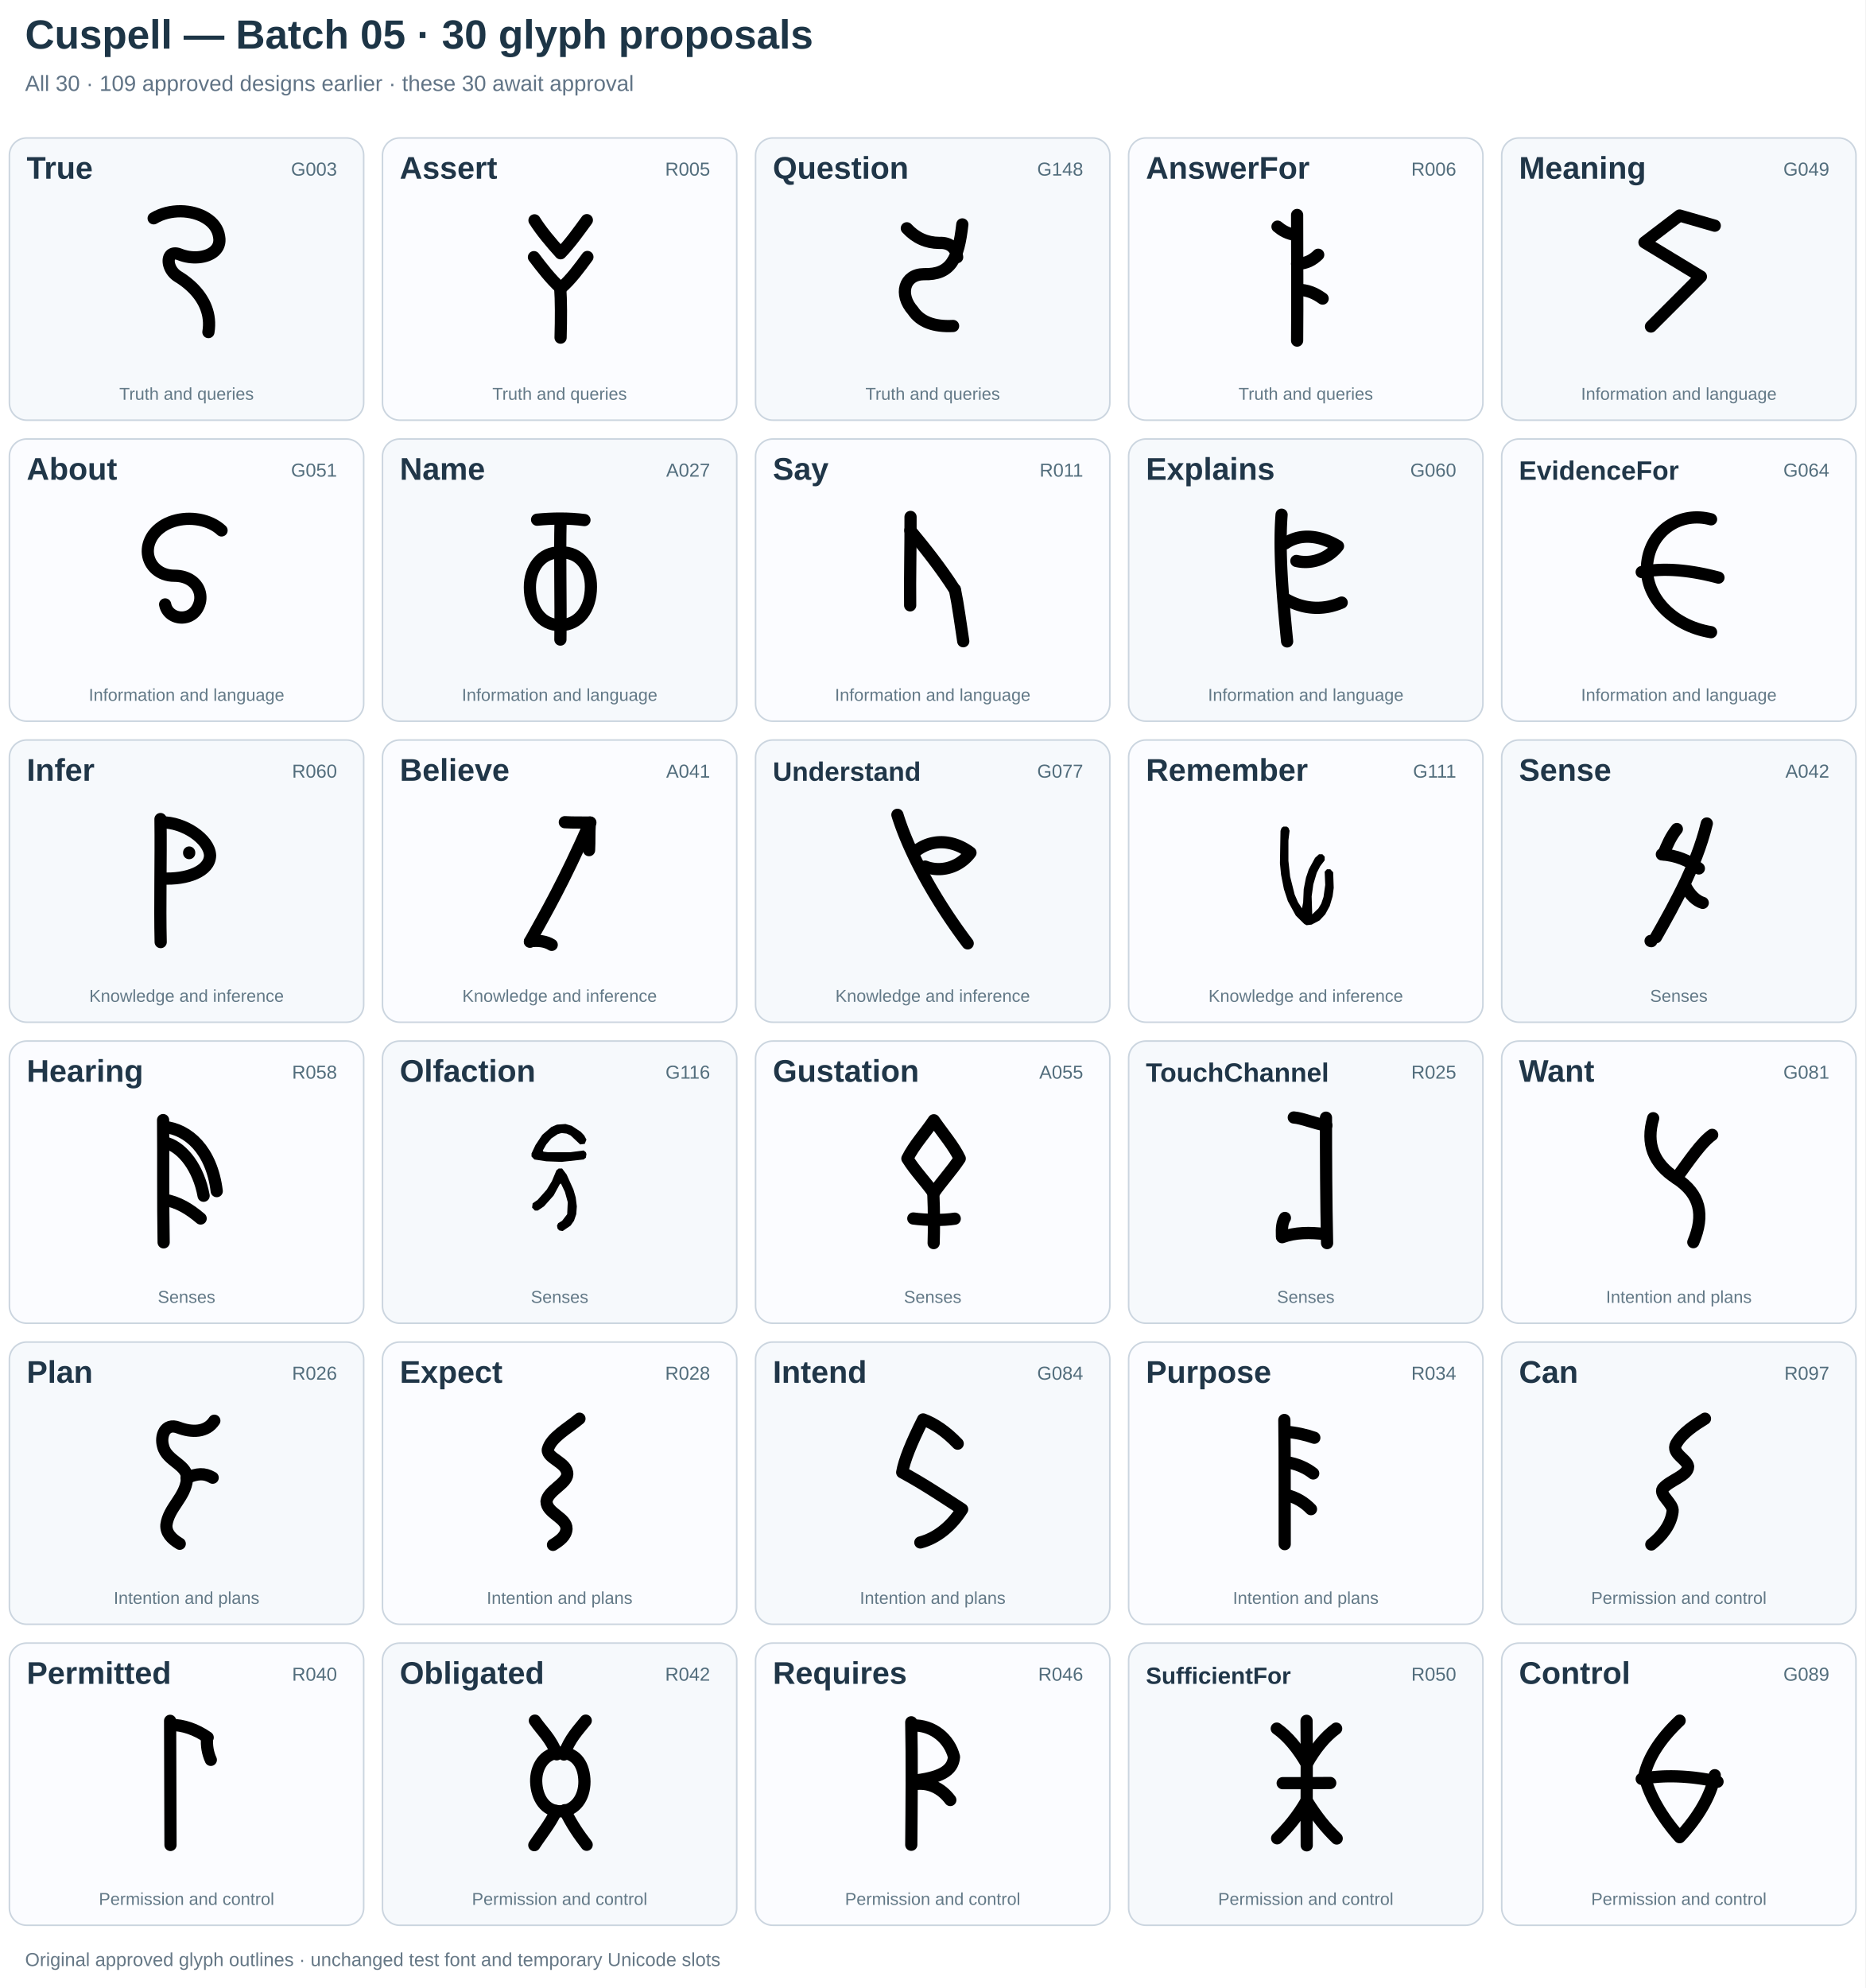
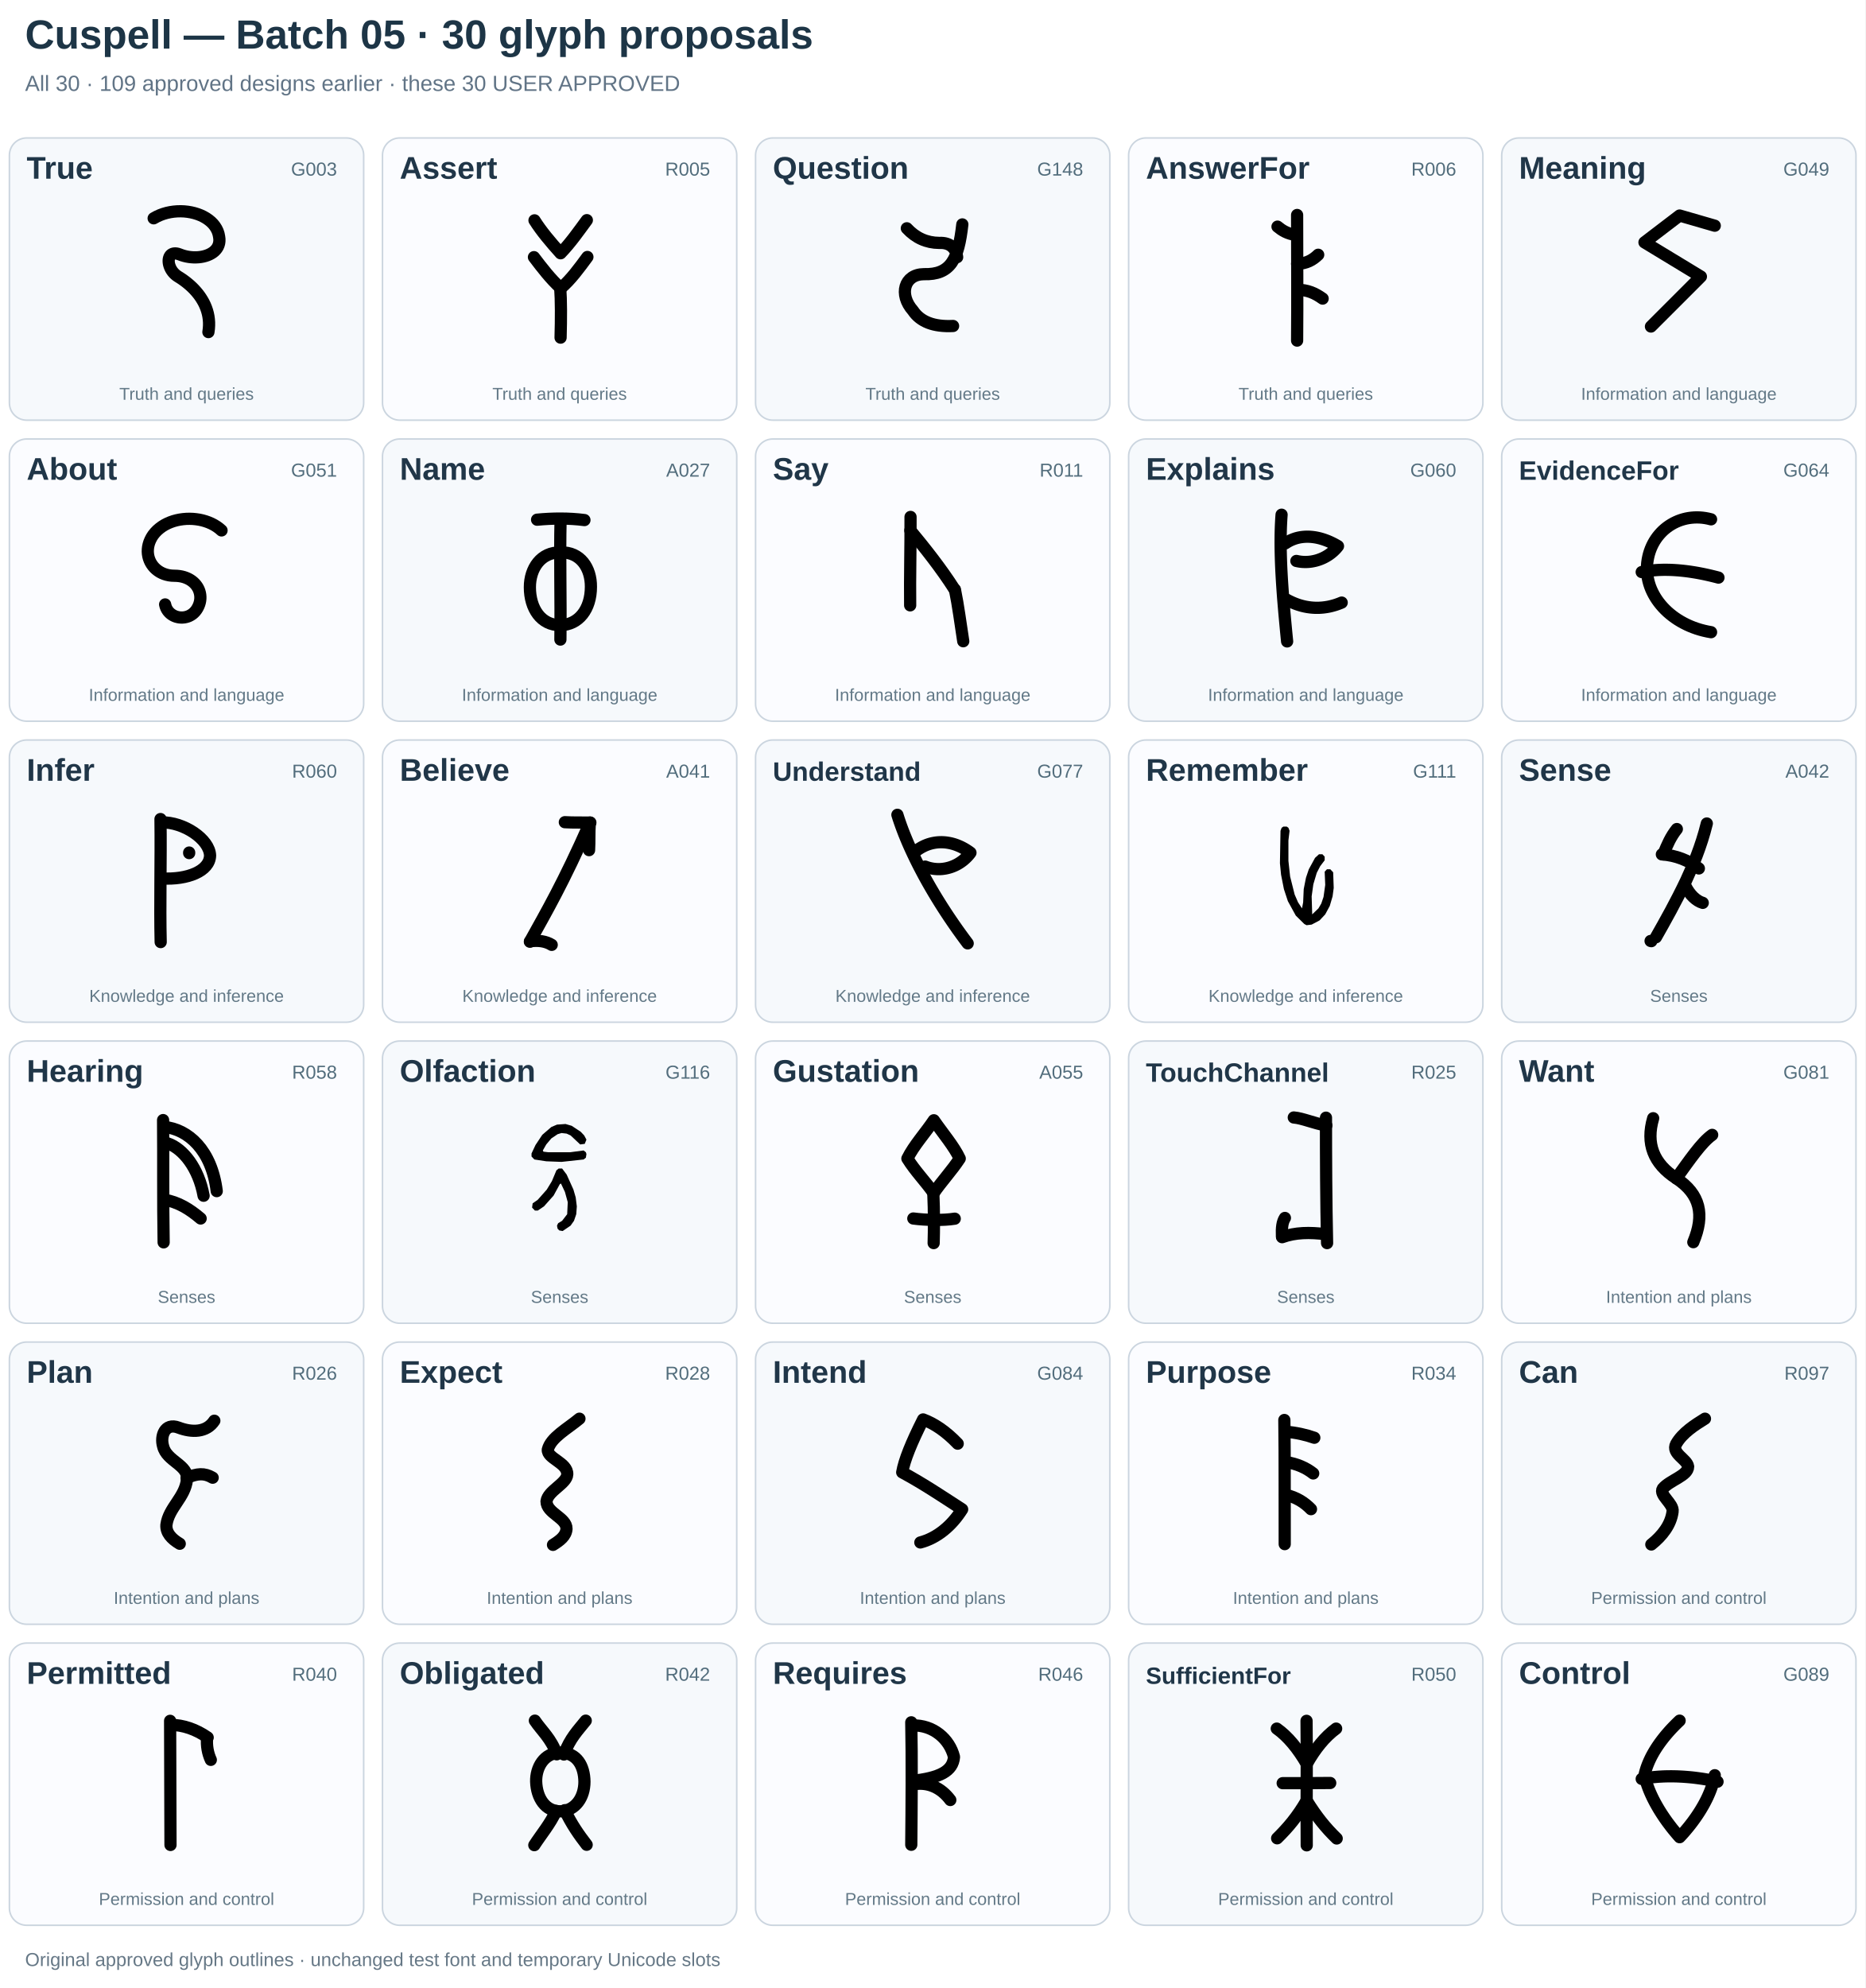
<svg xmlns="http://www.w3.org/2000/svg" width="1190" height="1268" viewBox="0 0 1190 1268">
  <rect width="1190" height="1268" fill="white" />
  <text x="16" y="31" font-family="Arial,Helvetica,sans-serif" font-size="26" font-weight="700" fill="#1d3546">Cuspell — Batch 05 · 30 glyph proposals</text>
-   <text x="16" y="58" font-family="Arial,Helvetica,sans-serif" font-size="14" fill="#617486">All 30 · 109 approved designs earlier · these 30 await approval</text>
+   <text x="16" y="58" font-family="Arial,Helvetica,sans-serif" font-size="14" fill="#617486">All 30 · 109 approved designs earlier · these 30 USER APPROVED</text>
  <g transform="translate(0 82)">
    <rect x="6" y="6" width="226" height="180" rx="11" fill="#f6f9fc" stroke="#cbd5df" />
    <text x="17" y="32" font-family="Arial,Helvetica,sans-serif" font-size="20" font-weight="700" fill="#203648">True</text>
    <text x="215" y="30" text-anchor="end" font-family="Arial,Helvetica,sans-serif" font-size="12" fill="#526d7c">G003</text>
    <svg x="77" y="36" width="85" height="118" viewBox="0 0 600 1000">
      <path d="M 118.0,180.0 L 134.9,170.7 L 152.4,162.7 L 170.4,156.1 L 188.9,150.7 L 207.6,146.7 L 226.6,143.9 L 245.7,142.3 L 264.7,141.9 L 283.5,142.7 L 302.1,144.7 L 320.4,147.8 L 338.1,152.0 L 355.3,157.3 L 371.7,163.6 L 387.3,171.0 L 402.0,179.4 L 415.6,188.8 L 428.1,199.1 L 439.3,210.4 L 449.0,222.6 L 457.3,235.7 L 464.0,249.6 L 468.9,264.4 L 472.0,280.0 L 473.5,292.2 L 473.4,303.6 L 472.0,314.4 L 469.1,324.5 L 465.1,333.9 L 459.8,342.7 L 453.4,350.7 L 446.1,358.0 L 437.8,364.6 L 428.6,370.4 L 418.7,375.6 L 408.1,380.0 L 396.9,383.7 L 385.2,386.7 L 373.1,388.9 L 360.6,390.4 L 347.8,391.1 L 334.9,391.1 L 321.8,390.3 L 308.8,388.8 L 295.8,386.5 L 282.9,383.4 L 270.3,379.6 L 258.0,375.0 L 248.9,371.9 L 240.5,370.2 L 233.0,369.8 L 226.2,370.5 L 220.1,372.3 L 214.8,375.0 L 210.3,378.7 L 206.6,383.2 L 203.6,388.4 L 201.4,394.3 L 199.9,400.7 L 199.2,407.6 L 199.3,414.9 L 200.1,422.5 L 201.7,430.2 L 204.1,438.1 L 207.2,446.0 L 211.0,453.9 L 215.6,461.6 L 221.0,469.1 L 227.1,476.3 L 234.0,483.0 L 241.6,489.3 L 250.0,495.0 L 261.1,501.9 L 272.2,509.3 L 283.3,517.2 L 294.4,525.6 L 305.3,534.5 L 316.1,543.8 L 326.7,553.7 L 337.0,564.1 L 346.9,575.0 L 356.4,586.3 L 365.5,598.2 L 374.0,610.5 L 381.9,623.3 L 389.3,636.6 L 395.9,650.3 L 401.7,664.6 L 406.7,679.2 L 410.9,694.4 L 414.1,710.0 L 416.3,726.1 L 417.5,742.7 L 417.5,759.6 L 416.4,777.1 L 414.0,795.0" fill="none" stroke="black" stroke-width="66" stroke-linecap="round" stroke-linejoin="round" />
    </svg>
    <text x="119" y="173" text-anchor="middle" font-family="Arial,Helvetica,sans-serif" font-size="11" fill="#637987">Truth and queries</text>
  </g>
  <g transform="translate(238 82)">
    <rect x="6" y="6" width="226" height="180" rx="11" fill="#fbfcff" stroke="#cbd5df" />
    <text x="17" y="32" font-family="Arial,Helvetica,sans-serif" font-size="20" font-weight="700" fill="#203648">Assert</text>
    <text x="215" y="30" text-anchor="end" font-family="Arial,Helvetica,sans-serif" font-size="12" fill="#526d7c">R005</text>
    <svg x="77" y="36" width="85" height="118" viewBox="0 0 600 1000">
      <path d="M 160 191 C 197 250 248 310 301 369 C 355 313 398 251 443 190" stroke="black" stroke-width="66" stroke-linecap="round" stroke-linejoin="round" fill="none" />
      <path d="M 157 390 C 201 448 247 508 302 558 C 357 511 401 450 446 389" stroke="black" stroke-width="66" stroke-linecap="round" stroke-linejoin="round" fill="none" />
      <path d="M 299 555 C 304 623 304 721 301 825" stroke="black" stroke-width="66" stroke-linecap="round" stroke-linejoin="round" fill="none" />
    </svg>
    <text x="119" y="173" text-anchor="middle" font-family="Arial,Helvetica,sans-serif" font-size="11" fill="#637987">Truth and queries</text>
  </g>
  <g transform="translate(476 82)">
    <rect x="6" y="6" width="226" height="180" rx="11" fill="#f6f9fc" stroke="#cbd5df" />
    <text x="17" y="32" font-family="Arial,Helvetica,sans-serif" font-size="20" font-weight="700" fill="#203648">Question</text>
    <text x="215" y="30" text-anchor="end" font-family="Arial,Helvetica,sans-serif" font-size="12" fill="#526d7c">G148</text>
    <svg x="77" y="36" width="85" height="118" viewBox="0 0 600 1000">
      <g transform="translate(600 0) scale(-1 1)">
        <path d="M 144 213 C 165 402 207 486 352 482 C 458 483 489 591 411 679 Q 350 770 194 762 M 444 234 Q 372 312 269 313 C 209 310 178 343 172 390" fill="none" stroke="black" stroke-width="66" stroke-linecap="round" stroke-linejoin="round" />
      </g>
    </svg>
    <text x="119" y="173" text-anchor="middle" font-family="Arial,Helvetica,sans-serif" font-size="11" fill="#637987">Truth and queries</text>
  </g>
  <g transform="translate(714 82)">
    <rect x="6" y="6" width="226" height="180" rx="11" fill="#fbfcff" stroke="#cbd5df" />
    <text x="17" y="32" font-family="Arial,Helvetica,sans-serif" font-size="20" font-weight="700" fill="#203648">AnswerFor</text>
    <text x="215" y="30" text-anchor="end" font-family="Arial,Helvetica,sans-serif" font-size="12" fill="#526d7c">R006</text>
    <svg x="77" y="36" width="85" height="118" viewBox="0 0 600 1000">
      <path d="M 249 162 C 249 390 251 621 249 841" fill="none" stroke="black" stroke-width="66" stroke-linecap="round" stroke-linejoin="round" />
      <path d="M 246 271 C 196 264 167 245 143 225" fill="none" stroke="black" stroke-width="66" stroke-linecap="round" stroke-linejoin="round" />
      <path d="M 249 426 C 300 425 334 405 363 377" fill="none" stroke="black" stroke-width="66" stroke-linecap="round" stroke-linejoin="round" />
      <path d="M 250 566 C 306 567 345 584 387 614" fill="none" stroke="black" stroke-width="66" stroke-linecap="round" stroke-linejoin="round" />
    </svg>
    <text x="119" y="173" text-anchor="middle" font-family="Arial,Helvetica,sans-serif" font-size="11" fill="#637987">Truth and queries</text>
  </g>
  <g transform="translate(952 82)">
    <rect x="6" y="6" width="226" height="180" rx="11" fill="#f6f9fc" stroke="#cbd5df" />
    <text x="17" y="32" font-family="Arial,Helvetica,sans-serif" font-size="20" font-weight="700" fill="#203648">Meaning</text>
    <text x="215" y="30" text-anchor="end" font-family="Arial,Helvetica,sans-serif" font-size="12" fill="#526d7c">G049</text>
    <svg x="77" y="36" width="85" height="118" viewBox="0 0 600 1000">
      <path d="M 490.0,220.0 L 458.3,210.8 L 426.7,201.7 L 395.0,192.5 L 363.3,183.3 L 331.7,174.2 L 300.0,165.0 L 268.3,189.2 L 236.7,213.3 L 205.0,237.5 L 173.3,261.7 L 141.7,285.8 L 110.0,310.0 L 160.8,340.8 L 211.7,371.7 L 262.5,402.5 L 313.3,433.3 L 364.2,464.2 L 415.0,495.0 L 370.0,540.0 L 325.0,585.0 L 280.0,630.0 L 235.0,675.0 L 190.0,720.0 L 145.0,765.0" fill="none" stroke="black" stroke-width="66" stroke-linecap="round" stroke-linejoin="round" />
    </svg>
    <text x="119" y="173" text-anchor="middle" font-family="Arial,Helvetica,sans-serif" font-size="11" fill="#637987">Information and language</text>
  </g>
  <g transform="translate(0 274)">
    <rect x="6" y="6" width="226" height="180" rx="11" fill="#fbfcff" stroke="#cbd5df" />
    <text x="17" y="32" font-family="Arial,Helvetica,sans-serif" font-size="20" font-weight="700" fill="#203648">About</text>
    <text x="215" y="30" text-anchor="end" font-family="Arial,Helvetica,sans-serif" font-size="12" fill="#526d7c">G051</text>
    <svg x="77" y="36" width="85" height="118" viewBox="0 0 600 1000">
      <path d="M 485.0,240.0 L 472.6,229.2 L 459.3,219.5 L 445.1,210.7 L 430.2,203.0 L 414.5,196.2 L 398.4,190.5 L 381.7,185.7 L 364.6,182.0 L 347.3,179.4 L 329.7,177.7 L 312.1,177.1 L 294.4,177.5 L 276.8,179.0 L 259.3,181.5 L 242.2,185.0 L 225.4,189.6 L 209.0,195.3 L 193.2,202.0 L 178.0,209.8 L 163.6,218.7 L 150.0,228.7 L 137.3,239.7 L 125.6,251.8 L 115.0,265.0 L 106.9,277.6 L 100.3,290.3 L 94.9,303.2 L 90.9,316.0 L 88.1,328.8 L 86.6,341.6 L 86.2,354.1 L 87.0,366.5 L 89.0,378.6 L 92.0,390.3 L 96.1,401.6 L 101.2,412.5 L 107.4,422.9 L 114.4,432.6 L 122.4,441.8 L 131.3,450.2 L 141.0,457.8 L 151.6,464.7 L 162.9,470.6 L 175.0,475.6 L 187.7,479.6 L 201.2,482.6 L 215.3,484.4 L 230.0,485.0 L 244.1,485.5 L 257.5,486.9 L 270.2,489.2 L 282.3,492.4 L 293.7,496.4 L 304.4,501.1 L 314.3,506.5 L 323.5,512.6 L 332.0,519.3 L 339.6,526.5 L 346.5,534.3 L 352.5,542.5 L 357.7,551.1 L 362.1,560.1 L 365.5,569.5 L 368.1,579.1 L 369.8,588.9 L 370.6,598.9 L 370.5,609.0 L 369.4,619.3 L 367.3,629.5 L 364.2,639.8 L 360.1,649.9 L 355.0,660.0 L 349.0,669.5 L 342.4,677.9 L 335.2,685.4 L 327.5,691.9 L 319.3,697.3 L 310.8,701.9 L 302.0,705.5 L 293.0,708.1 L 283.8,709.9 L 274.6,710.8 L 265.4,710.8 L 256.2,710.0 L 247.3,708.3 L 238.5,705.9 L 230.1,702.6 L 222.0,698.5 L 214.4,693.7 L 207.3,688.1 L 200.9,681.8 L 195.0,674.8 L 190.0,667.1 L 185.7,658.7 L 182.4,649.7 L 180.0,640.0" fill="none" stroke="black" stroke-width="66" stroke-linecap="round" stroke-linejoin="round" />
    </svg>
    <text x="119" y="173" text-anchor="middle" font-family="Arial,Helvetica,sans-serif" font-size="11" fill="#637987">Information and language</text>
  </g>
  <g transform="translate(238 274)">
    <rect x="6" y="6" width="226" height="180" rx="11" fill="#f6f9fc" stroke="#cbd5df" />
    <text x="17" y="32" font-family="Arial,Helvetica,sans-serif" font-size="20" font-weight="700" fill="#203648">Name</text>
    <text x="215" y="30" text-anchor="end" font-family="Arial,Helvetica,sans-serif" font-size="12" fill="#526d7c">A027</text>
    <svg x="77" y="36" width="85" height="118" viewBox="0 0 600 1000">
      <path d="M 174 182 C 258 174 345 173 430 184" fill="none" stroke="black" stroke-width="66" stroke-linecap="round" stroke-linejoin="round" />
      <path d="M 301 183 C 296 387 303 607 300 830" fill="none" stroke="black" stroke-width="66" stroke-linecap="round" stroke-linejoin="round" />
      <path d="M 301 359 C 408 355 466 443 465 545 C 465 666 399 751 299 752 C 196 753 135 663 135 547 C 135 445 195 356 301 359" fill="none" stroke="black" stroke-width="66" stroke-linecap="round" stroke-linejoin="round" />
    </svg>
    <text x="119" y="173" text-anchor="middle" font-family="Arial,Helvetica,sans-serif" font-size="11" fill="#637987">Information and language</text>
  </g>
  <g transform="translate(476 274)">
    <rect x="6" y="6" width="226" height="180" rx="11" fill="#fbfcff" stroke="#cbd5df" />
    <text x="17" y="32" font-family="Arial,Helvetica,sans-serif" font-size="20" font-weight="700" fill="#203648">Say</text>
    <text x="215" y="30" text-anchor="end" font-family="Arial,Helvetica,sans-serif" font-size="12" fill="#526d7c">R011</text>
    <svg x="77" y="36" width="85" height="118" viewBox="0 0 600 1000">
      <path d="M 176 167 C 177 325 172 490 174 645" fill="none" stroke="black" stroke-width="66" stroke-linecap="round" stroke-linejoin="round" />
      <path d="M 175 240 C 252 333 340 443 414 559" fill="none" stroke="black" stroke-width="66" stroke-linecap="round" stroke-linejoin="round" />
      <path d="M 416 560 C 434 647 446 743 461 839" fill="none" stroke="black" stroke-width="66" stroke-linecap="round" stroke-linejoin="round" />
    </svg>
    <text x="119" y="173" text-anchor="middle" font-family="Arial,Helvetica,sans-serif" font-size="11" fill="#637987">Information and language</text>
  </g>
  <g transform="translate(714 274)">
    <rect x="6" y="6" width="226" height="180" rx="11" fill="#f6f9fc" stroke="#cbd5df" />
    <text x="17" y="32" font-family="Arial,Helvetica,sans-serif" font-size="20" font-weight="700" fill="#203648">Explains</text>
    <text x="215" y="30" text-anchor="end" font-family="Arial,Helvetica,sans-serif" font-size="12" fill="#526d7c">G060</text>
    <svg x="77" y="36" width="85" height="118" viewBox="0 0 600 1000">
      <path d="M 165.0,155.0 L 163.5,176.1 L 162.3,197.5 L 161.3,219.2 L 160.6,241.2 L 160.1,263.6 L 159.9,286.2 L 159.8,309.1 L 160.0,332.3 L 160.4,355.8 L 161.0,379.6 L 161.7,403.5 L 162.6,427.8 L 163.7,452.2 L 165.0,476.9 L 166.4,501.8 L 168.0,526.8 L 169.7,552.1 L 171.5,577.6 L 173.4,603.2 L 175.5,629.0 L 177.7,654.9 L 179.9,681.0 L 182.3,707.2 L 184.7,733.6 L 187.2,760.0 L 189.7,786.6 L 192.3,813.3 L 195.0,840.0" fill="none" stroke="black" stroke-width="66" stroke-linecap="round" stroke-linejoin="round" />
      <path d="M 185.0,310.0 L 193.7,304.4 L 202.5,299.2 L 211.5,294.5 L 220.7,290.4 L 230.1,286.7 L 239.6,283.4 L 249.2,280.7 L 259.0,278.4 L 268.9,276.6 L 278.9,275.3 L 289.0,274.4 L 299.3,273.9 L 309.6,273.9 L 320.0,274.4 L 330.5,275.3 L 341.0,276.6 L 351.6,278.3 L 362.3,280.5 L 373.0,283.1 L 383.8,286.2 L 394.5,289.6 L 405.3,293.5 L 416.1,297.7 L 426.9,302.4 L 437.7,307.5 L 448.5,312.9 L 459.3,318.8 L 470.0,325.0 L 464.5,331.8 L 458.7,338.5 L 452.6,344.8 L 446.3,350.9 L 439.6,356.8 L 432.8,362.4 L 425.7,367.7 L 418.4,372.8 L 410.9,377.5 L 403.2,382.0 L 395.3,386.2 L 387.2,390.1 L 379.0,393.6 L 370.6,396.9 L 362.1,399.8 L 353.5,402.4 L 344.8,404.6 L 335.9,406.5 L 327.0,408.1 L 318.0,409.3 L 309.0,410.1 L 299.9,410.5 L 290.8,410.6 L 281.6,410.3 L 272.4,409.6 L 263.3,408.5 L 254.1,406.9 L 245.0,405.0" fill="none" stroke="black" stroke-width="66" stroke-linecap="round" stroke-linejoin="round" />
      <path d="M 185.0,610.0 L 195.2,615.7 L 205.5,621.1 L 215.9,626.1 L 226.3,630.8 L 236.8,635.1 L 247.4,639.1 L 258.0,642.7 L 268.6,645.9 L 279.4,648.8 L 290.2,651.3 L 301.0,653.4 L 311.9,655.1 L 322.8,656.5 L 333.8,657.5 L 344.8,658.1 L 355.8,658.3 L 366.9,658.2 L 378.0,657.6 L 389.1,656.7 L 400.2,655.3 L 411.4,653.6 L 422.6,651.5 L 433.8,648.9 L 445.0,645.9 L 456.3,642.6 L 467.5,638.8 L 478.8,634.6 L 490.0,630.0" fill="none" stroke="black" stroke-width="66" stroke-linecap="round" stroke-linejoin="round" />
    </svg>
    <text x="119" y="173" text-anchor="middle" font-family="Arial,Helvetica,sans-serif" font-size="11" fill="#637987">Information and language</text>
  </g>
  <g transform="translate(952 274)">
    <rect x="6" y="6" width="226" height="180" rx="11" fill="#fbfcff" stroke="#cbd5df" />
    <text x="17" y="32" font-family="Arial,Helvetica,sans-serif" font-size="17" font-weight="700" fill="#203648">EvidenceFor</text>
    <text x="215" y="30" text-anchor="end" font-family="Arial,Helvetica,sans-serif" font-size="12" fill="#526d7c">G064</text>
    <svg x="77" y="36" width="85" height="118" viewBox="0 0 600 1000">
      <path d="M 470.0,180.0 L 454.6,176.2 L 439.2,173.3 L 423.8,171.2 L 408.6,170.0 L 393.5,169.6 L 378.6,170.0 L 363.8,171.2 L 349.3,173.1 L 335.0,175.8 L 320.9,179.3 L 307.1,183.5 L 293.6,188.4 L 280.4,194.1 L 267.6,200.4 L 255.2,207.4 L 243.1,215.0 L 231.5,223.3 L 220.3,232.2 L 209.6,241.7 L 199.4,251.9 L 189.8,262.6 L 180.6,273.9 L 172.1,285.7 L 164.1,298.1 L 156.8,311.0 L 150.1,324.5 L 144.1,338.4 L 138.8,352.8 L 134.2,367.7 L 130.4,383.0 L 127.3,398.8 L 125.0,415.0 L 123.6,431.4 L 123.2,447.7 L 123.8,463.9 L 125.3,479.9 L 127.7,495.8 L 131.0,511.6 L 135.2,527.2 L 140.2,542.5 L 146.1,557.6 L 152.9,572.5 L 160.4,587.0 L 168.7,601.3 L 177.8,615.3 L 187.6,628.9 L 198.1,642.1 L 209.4,655.0 L 221.3,667.4 L 233.9,679.5 L 247.2,691.0 L 261.1,702.1 L 275.6,712.7 L 290.7,722.8 L 306.4,732.3 L 322.6,741.2 L 339.3,749.6 L 356.6,757.4 L 374.4,764.5 L 392.6,771.0 L 411.3,776.8 L 430.5,781.9 L 450.0,786.3 L 470.0,790.0" fill="none" stroke="black" stroke-width="66" stroke-linecap="round" stroke-linejoin="round" />
      <path d="M 95.0,465.0 L 106.3,462.8 L 117.8,460.8 L 129.4,459.0 L 141.1,457.5 L 153.0,456.2 L 165.0,455.1 L 177.1,454.2 L 189.4,453.5 L 201.7,453.1 L 214.2,452.8 L 226.8,452.8 L 239.5,453.0 L 252.3,453.3 L 265.2,453.9 L 278.2,454.7 L 291.2,455.6 L 304.4,456.8 L 317.7,458.1 L 331.0,459.6 L 344.4,461.3 L 357.9,463.2 L 371.5,465.3 L 385.1,467.5 L 398.8,469.9 L 412.5,472.5 L 426.3,475.2 L 440.1,478.1 L 454.0,481.2 L 468.0,484.4 L 481.9,487.8 L 496.0,491.3 L 510.0,495.0" fill="none" stroke="black" stroke-width="66" stroke-linecap="round" stroke-linejoin="round" />
    </svg>
    <text x="119" y="173" text-anchor="middle" font-family="Arial,Helvetica,sans-serif" font-size="11" fill="#637987">Information and language</text>
  </g>
  <g transform="translate(0 466)">
    <rect x="6" y="6" width="226" height="180" rx="11" fill="#f6f9fc" stroke="#cbd5df" />
    <text x="17" y="32" font-family="Arial,Helvetica,sans-serif" font-size="20" font-weight="700" fill="#203648">Infer</text>
    <text x="215" y="30" text-anchor="end" font-family="Arial,Helvetica,sans-serif" font-size="12" fill="#526d7c">R060</text>
    <svg x="77" y="36" width="85" height="118" viewBox="0 0 600 1000">
      <path d="M 155 173 C 158 399 151 636 156 838" fill="none" stroke="black" stroke-width="66" stroke-linecap="round" stroke-linejoin="round" />
      <path d="M 160 191 C 280 188 420 282 423 370 C 421 455 299 502 163 494" fill="none" stroke="black" stroke-width="66" stroke-linecap="round" stroke-linejoin="round" />
      <path d="M 310 354 L 310 357" fill="none" stroke="black" stroke-width="66" stroke-linecap="round" stroke-linejoin="round" />
    </svg>
    <text x="119" y="173" text-anchor="middle" font-family="Arial,Helvetica,sans-serif" font-size="11" fill="#637987">Knowledge and inference</text>
  </g>
  <g transform="translate(238 466)">
    <rect x="6" y="6" width="226" height="180" rx="11" fill="#fbfcff" stroke="#cbd5df" />
    <text x="17" y="32" font-family="Arial,Helvetica,sans-serif" font-size="20" font-weight="700" fill="#203648">Believe</text>
    <text x="215" y="30" text-anchor="end" font-family="Arial,Helvetica,sans-serif" font-size="12" fill="#526d7c">A041</text>
    <svg x="77" y="36" width="85" height="118" viewBox="0 0 600 1000">
      <path d="M 135 836 C 225 673 313 524 460 192" fill="none" stroke="black" stroke-width="66" stroke-linecap="round" stroke-linejoin="round" />
      <path d="M 324 190 C 373 193 414 191 462 192" fill="none" stroke="black" stroke-width="66" stroke-linecap="round" stroke-linejoin="round" />
      <path d="M 459 195 C 455 251 458 291 455 341" fill="none" stroke="black" stroke-width="66" stroke-linecap="round" stroke-linejoin="round" />
      <path d="M 136 834 C 181 827 223 834 253 853" fill="none" stroke="black" stroke-width="66" stroke-linecap="round" stroke-linejoin="round" />
    </svg>
    <text x="119" y="173" text-anchor="middle" font-family="Arial,Helvetica,sans-serif" font-size="11" fill="#637987">Knowledge and inference</text>
  </g>
  <g transform="translate(476 466)">
    <rect x="6" y="6" width="226" height="180" rx="11" fill="#f6f9fc" stroke="#cbd5df" />
    <text x="17" y="32" font-family="Arial,Helvetica,sans-serif" font-size="17" font-weight="700" fill="#203648">Understand</text>
    <text x="215" y="30" text-anchor="end" font-family="Arial,Helvetica,sans-serif" font-size="12" fill="#526d7c">G077</text>
    <svg x="77" y="36" width="85" height="118" viewBox="0 0 600 1000">
      <path d="M 105.0,150.0 L 111.2,169.7 L 118.0,189.8 L 125.2,210.2 L 132.9,231.0 L 141.1,252.2 L 149.8,273.6 L 158.9,295.4 L 168.5,317.5 L 178.6,339.8 L 189.1,362.4 L 200.0,385.2 L 211.4,408.3 L 223.2,431.6 L 235.5,455.1 L 248.1,478.8 L 261.2,502.6 L 274.7,526.6 L 288.6,550.7 L 302.9,574.9 L 317.6,599.3 L 332.7,623.7 L 348.1,648.2 L 364.0,672.8 L 380.2,697.4 L 396.8,722.0 L 413.7,746.6 L 431.0,771.3 L 448.7,795.9 L 466.7,820.5 L 485.0,845.0" fill="none" stroke="black" stroke-width="66" stroke-linecap="round" stroke-linejoin="round" />
      <path d="M 200.0,350.0 L 208.6,343.2 L 217.4,336.9 L 226.4,331.1 L 235.5,325.7 L 244.8,320.9 L 254.2,316.4 L 263.8,312.5 L 273.5,309.0 L 283.4,306.0 L 293.3,303.5 L 303.4,301.5 L 313.5,299.9 L 323.7,298.8 L 334.0,298.2 L 344.4,298.1 L 354.8,298.5 L 365.2,299.3 L 375.7,300.7 L 386.2,302.5 L 396.7,304.8 L 407.2,307.6 L 417.7,310.9 L 428.1,314.7 L 438.6,319.0 L 449.0,323.7 L 459.3,329.0 L 469.6,334.7 L 479.8,341.0 L 490.0,347.7 L 500.0,355.0 L 494.4,362.4 L 488.4,369.5 L 482.2,376.3 L 475.7,382.8 L 469.0,389.0 L 462.0,395.0 L 454.8,400.6 L 447.4,405.9 L 439.8,410.9 L 432.0,415.6 L 424.1,419.9 L 415.9,423.9 L 407.6,427.5 L 399.2,430.8 L 390.6,433.8 L 381.9,436.3 L 373.2,438.5 L 364.3,440.3 L 355.3,441.7 L 346.3,442.8 L 337.2,443.4 L 328.1,443.6 L 318.9,443.4 L 309.8,442.8 L 300.6,441.8 L 291.4,440.3 L 282.2,438.4 L 273.1,436.1 L 264.0,433.3 L 255.0,430.0" fill="none" stroke="black" stroke-width="66" stroke-linecap="round" stroke-linejoin="round" />
    </svg>
    <text x="119" y="173" text-anchor="middle" font-family="Arial,Helvetica,sans-serif" font-size="11" fill="#637987">Knowledge and inference</text>
  </g>
  <g transform="translate(714 466)">
    <rect x="6" y="6" width="226" height="180" rx="11" fill="#fbfcff" stroke="#cbd5df" />
    <text x="17" y="32" font-family="Arial,Helvetica,sans-serif" font-size="20" font-weight="700" fill="#203648">Remember</text>
    <text x="215" y="30" text-anchor="end" font-family="Arial,Helvetica,sans-serif" font-size="12" fill="#526d7c">G111</text>
    <svg x="77" y="36" width="85" height="118" viewBox="0 0 600 1000">
      <path d="M 174.5 213.8 L 165.3 220.2 L 159.2 236.5 L 156.1 412 L 162.2 473.8 L 177.6 551.8 L 199 616.8 L 241.8 694.8 L 287.8 740.2 L 300 746.8 L 327.6 743.5 L 370.4 720.8 L 401 688.2 L 425.5 642.8 L 440.8 590.8 L 446.9 545.2 L 443.9 460.8 L 428.6 444.5 L 410.2 444.5 L 398 457.5 L 401 529 L 391.8 594 L 379.6 629.8 L 364.3 655.8 L 330.6 688.2 L 327.6 590.8 L 336.7 525.8 L 355.1 464 L 373.5 428.2 L 398 395.8 L 398 376.2 L 385.7 363.2 L 367.3 363.2 L 345.9 382.8 L 312.2 444.5 L 296.9 490 L 284.7 551.8 L 281.6 623.2 L 275.5 655.8 L 254.1 623.2 L 235.7 581 L 211.2 483.5 L 202 399 L 202 288.5 L 208.2 236.5 L 202 220.2 L 192.9 213.8 Z" fill="black" fill-rule="evenodd" />
    </svg>
    <text x="119" y="173" text-anchor="middle" font-family="Arial,Helvetica,sans-serif" font-size="11" fill="#637987">Knowledge and inference</text>
  </g>
  <g transform="translate(952 466)">
    <rect x="6" y="6" width="226" height="180" rx="11" fill="#f6f9fc" stroke="#cbd5df" />
    <text x="17" y="32" font-family="Arial,Helvetica,sans-serif" font-size="20" font-weight="700" fill="#203648">Sense</text>
    <text x="215" y="30" text-anchor="end" font-family="Arial,Helvetica,sans-serif" font-size="12" fill="#526d7c">A042</text>
    <svg x="77" y="36" width="85" height="118" viewBox="0 0 600 1000">
      <path d="M 172 812 C 222 724 280 621 335 505 C 371 427 416 323 447 197" fill="none" stroke="black" stroke-width="66" stroke-linecap="round" stroke-linejoin="round" />
      <path d="M 204 364 C 279 369 351 397 404 440" fill="none" stroke="black" stroke-width="66" stroke-linecap="round" stroke-linejoin="round" />
      <path d="M 212 364 C 233 312 252 268 285 227" fill="none" stroke="black" stroke-width="66" stroke-linecap="round" stroke-linejoin="round" />
      <path d="M 425 626 C 390 616 355 582 333 538" fill="none" stroke="black" stroke-width="66" stroke-linecap="round" stroke-linejoin="round" />
      <path d="M 143 832 L 147 833" fill="none" stroke="black" stroke-width="66" stroke-linecap="round" stroke-linejoin="round" />
    </svg>
    <text x="119" y="173" text-anchor="middle" font-family="Arial,Helvetica,sans-serif" font-size="11" fill="#637987">Senses</text>
  </g>
  <g transform="translate(0 658)">
    <rect x="6" y="6" width="226" height="180" rx="11" fill="#fbfcff" stroke="#cbd5df" />
    <text x="17" y="32" font-family="Arial,Helvetica,sans-serif" font-size="20" font-weight="700" fill="#203648">Hearing</text>
    <text x="215" y="30" text-anchor="end" font-family="Arial,Helvetica,sans-serif" font-size="12" fill="#526d7c">R058</text>
    <svg x="77" y="36" width="85" height="118" viewBox="0 0 600 1000">
      <path d="M 172 834 C 168 604 171 391 169 173" fill="none" stroke="black" stroke-width="66" stroke-linecap="round" stroke-linejoin="round" />
      <path d="M 174 210 C 305 222 432 336 459 557" fill="none" stroke="black" stroke-width="66" stroke-linecap="round" stroke-linejoin="round" />
      <path d="M 194 299 C 277 327 361 433 388 582" fill="none" stroke="black" stroke-width="66" stroke-linecap="round" stroke-linejoin="round" />
      <path d="M 174 603 C 251 616 312 654 372 705" fill="none" stroke="black" stroke-width="66" stroke-linecap="round" stroke-linejoin="round" />
    </svg>
    <text x="119" y="173" text-anchor="middle" font-family="Arial,Helvetica,sans-serif" font-size="11" fill="#637987">Senses</text>
  </g>
  <g transform="translate(238 658)">
    <rect x="6" y="6" width="226" height="180" rx="11" fill="#f6f9fc" stroke="#cbd5df" />
    <text x="17" y="32" font-family="Arial,Helvetica,sans-serif" font-size="20" font-weight="700" fill="#203648">Olfaction</text>
    <text x="215" y="30" text-anchor="end" font-family="Arial,Helvetica,sans-serif" font-size="12" fill="#526d7c">G116</text>
    <svg x="77" y="36" width="85" height="118" viewBox="0 0 600 1000">
      <g transform="translate(600 0) scale(-1 1)">
        <path d="M 309.2 434.8 L 290.8 434.8 L 266.3 467.2 L 229.6 548.5 L 217.3 590.8 L 211.2 639.5 L 214.3 681.8 L 226.5 717.5 L 244.9 743.5 L 287.8 772.8 L 306.1 769.5 L 315.3 759.8 L 318.4 743.5 L 312.2 730.5 L 290.8 717.5 L 263.3 681.8 L 260.2 616.8 L 275.5 561.5 L 296.9 516 L 303.1 519.2 L 336.7 581 L 388.8 639.5 L 422.4 662.2 L 437.8 662.2 L 453.1 646 L 450 623.2 L 422.4 603.8 L 373.5 548.5 L 345.9 503 L 321.4 444.5 Z M 159.2 278.8 L 168.4 301.5 L 192.9 304.8 L 244.9 256 L 266.3 246.2 L 293.9 243 L 315.3 249.5 L 349 272.2 L 376.5 304.8 L 394.9 337.2 L 391.8 343.8 L 364.3 347 L 248 347 L 174.5 337.2 L 162.2 347 L 159.2 356.8 L 162.2 376.2 L 174.5 386 L 293.9 399 L 376.5 395.8 L 440.8 386 L 456.1 369.8 L 456.1 353.5 L 434.7 308 L 398 252.8 L 349 210.5 L 318.4 197.5 L 272.4 194.2 L 238.8 204 L 189.8 236.5 L 171.4 256 Z" fill="black" fill-rule="evenodd" />
      </g>
    </svg>
    <text x="119" y="173" text-anchor="middle" font-family="Arial,Helvetica,sans-serif" font-size="11" fill="#637987">Senses</text>
  </g>
  <g transform="translate(476 658)">
    <rect x="6" y="6" width="226" height="180" rx="11" fill="#fbfcff" stroke="#cbd5df" />
    <text x="17" y="32" font-family="Arial,Helvetica,sans-serif" font-size="20" font-weight="700" fill="#203648">Gustation</text>
    <text x="215" y="30" text-anchor="end" font-family="Arial,Helvetica,sans-serif" font-size="12" fill="#526d7c">A055</text>
    <svg x="77" y="36" width="85" height="118" viewBox="0 0 600 1000">
      <path d="M 302 174 C 351 245 412 316 442 381 C 399 447 343 506 301 568 C 257 505 201 449 159 381 C 194 310 255 244 302 174" fill="none" stroke="black" stroke-width="66" stroke-linecap="round" stroke-linejoin="round" />
      <path d="M 299 563 C 304 674 303 769 301 838" fill="none" stroke="black" stroke-width="66" stroke-linecap="round" stroke-linejoin="round" />
      <path d="M 191 705 C 258 714 354 716 415 706" fill="none" stroke="black" stroke-width="66" stroke-linecap="round" stroke-linejoin="round" />
    </svg>
    <text x="119" y="173" text-anchor="middle" font-family="Arial,Helvetica,sans-serif" font-size="11" fill="#637987">Senses</text>
  </g>
  <g transform="translate(714 658)">
    <rect x="6" y="6" width="226" height="180" rx="11" fill="#f6f9fc" stroke="#cbd5df" />
    <text x="17" y="32" font-family="Arial,Helvetica,sans-serif" font-size="17" font-weight="700" fill="#203648">TouchChannel</text>
    <text x="215" y="30" text-anchor="end" font-family="Arial,Helvetica,sans-serif" font-size="12" fill="#526d7c">R025</text>
    <svg x="77" y="36" width="85" height="118" viewBox="0 0 600 1000">
      <path d="M 405 160 C 405 376 406 613 411 838" fill="none" stroke="black" stroke-width="66" stroke-linecap="round" stroke-linejoin="round" />
      <path d="M 407 202 C 340 191 280 163 231 159" fill="none" stroke="black" stroke-width="66" stroke-linecap="round" stroke-linejoin="round" />
      <path d="M 405 790 C 317 779 239 780 168 806" fill="none" stroke="black" stroke-width="66" stroke-linecap="round" stroke-linejoin="round" />
      <path d="M 167 802 C 165 754 169 724 183 702" fill="none" stroke="black" stroke-width="66" stroke-linecap="round" stroke-linejoin="round" />
    </svg>
    <text x="119" y="173" text-anchor="middle" font-family="Arial,Helvetica,sans-serif" font-size="11" fill="#637987">Senses</text>
  </g>
  <g transform="translate(952 658)">
    <rect x="6" y="6" width="226" height="180" rx="11" fill="#fbfcff" stroke="#cbd5df" />
    <text x="17" y="32" font-family="Arial,Helvetica,sans-serif" font-size="20" font-weight="700" fill="#203648">Want</text>
    <text x="215" y="30" text-anchor="end" font-family="Arial,Helvetica,sans-serif" font-size="12" fill="#526d7c">G081</text>
    <svg x="77" y="36" width="85" height="118" viewBox="0 0 600 1000">
      <path d="M 157,163 C 117,300 158,408 282,488 C 412,574 436,685 374,833" fill="none" stroke="black" stroke-width="66" stroke-linecap="round" stroke-linejoin="round" />
      <path d="M 282,488 C 354,389 417,295 476,253" fill="none" stroke="black" stroke-width="66" stroke-linecap="round" stroke-linejoin="round" />
    </svg>
    <text x="119" y="173" text-anchor="middle" font-family="Arial,Helvetica,sans-serif" font-size="11" fill="#637987">Intention and plans</text>
  </g>
  <g transform="translate(0 850)">
    <rect x="6" y="6" width="226" height="180" rx="11" fill="#f6f9fc" stroke="#cbd5df" />
    <text x="17" y="32" font-family="Arial,Helvetica,sans-serif" font-size="20" font-weight="700" fill="#203648">Plan</text>
    <text x="215" y="30" text-anchor="end" font-family="Arial,Helvetica,sans-serif" font-size="12" fill="#526d7c">R026</text>
    <svg x="77" y="36" width="85" height="118" viewBox="0 0 600 1000">
      <path d="M 446 171 C 404 235 325 236 252 208 C 178 180 153 255 169 309 C 188 391 308 410 298 489 C 288 586 199 641 187 734 C 184 776 213 809 259 836" fill="none" stroke="black" stroke-width="66" stroke-linecap="round" stroke-linejoin="round" />
      <path d="M 296 480 C 354 456 391 452 437 479" fill="none" stroke="black" stroke-width="66" stroke-linecap="round" stroke-linejoin="round" />
    </svg>
    <text x="119" y="173" text-anchor="middle" font-family="Arial,Helvetica,sans-serif" font-size="11" fill="#637987">Intention and plans</text>
  </g>
  <g transform="translate(238 850)">
    <rect x="6" y="6" width="226" height="180" rx="11" fill="#fbfcff" stroke="#cbd5df" />
    <text x="17" y="32" font-family="Arial,Helvetica,sans-serif" font-size="20" font-weight="700" fill="#203648">Expect</text>
    <text x="215" y="30" text-anchor="end" font-family="Arial,Helvetica,sans-serif" font-size="12" fill="#526d7c">R028</text>
    <svg x="77" y="36" width="85" height="118" viewBox="0 0 600 1000">
      <path d="M 403 160 C 337 215 248 262 232 327 C 227 375 340 398 337 461 C 335 511 231 550 225 607 C 225 671 334 695 333 755 C 331 794 297 819 260 842" fill="none" stroke="black" stroke-width="66" stroke-linecap="round" stroke-linejoin="round" />
    </svg>
    <text x="119" y="173" text-anchor="middle" font-family="Arial,Helvetica,sans-serif" font-size="11" fill="#637987">Intention and plans</text>
  </g>
  <g transform="translate(476 850)">
    <rect x="6" y="6" width="226" height="180" rx="11" fill="#f6f9fc" stroke="#cbd5df" />
    <text x="17" y="32" font-family="Arial,Helvetica,sans-serif" font-size="20" font-weight="700" fill="#203648">Intend</text>
    <text x="215" y="30" text-anchor="end" font-family="Arial,Helvetica,sans-serif" font-size="12" fill="#526d7c">G084</text>
    <svg x="77" y="36" width="85" height="118" viewBox="0 0 600 1000">
      <g transform="translate(600,0) scale(-1,1)">
        <path d="M 169,295 C 234,227 297,186 356,164 C 419,289 458,385 469,450 C 352,513 244,586 145,650 C 201,739 280,805 371,829" fill="none" stroke="black" stroke-width="66" stroke-linecap="round" stroke-linejoin="round" />
      </g>
    </svg>
    <text x="119" y="173" text-anchor="middle" font-family="Arial,Helvetica,sans-serif" font-size="11" fill="#637987">Intention and plans</text>
  </g>
  <g transform="translate(714 850)">
    <rect x="6" y="6" width="226" height="180" rx="11" fill="#fbfcff" stroke="#cbd5df" />
    <text x="17" y="32" font-family="Arial,Helvetica,sans-serif" font-size="20" font-weight="700" fill="#203648">Purpose</text>
    <text x="215" y="30" text-anchor="end" font-family="Arial,Helvetica,sans-serif" font-size="12" fill="#526d7c">R034</text>
    <svg x="77" y="36" width="85" height="118" viewBox="0 0 600 1000">
      <path d="M 180 167 C 183 387 181 615 182 838" fill="none" stroke="black" stroke-width="66" stroke-linecap="round" stroke-linejoin="round" />
      <path d="M 184 230 C 245 235 296 247 342 263" fill="none" stroke="black" stroke-width="66" stroke-linecap="round" stroke-linejoin="round" />
      <path d="M 186 394 C 248 403 298 426 336 456" fill="none" stroke="black" stroke-width="66" stroke-linecap="round" stroke-linejoin="round" />
      <path d="M 185 571 C 247 585 290 614 324 649" fill="none" stroke="black" stroke-width="66" stroke-linecap="round" stroke-linejoin="round" />
    </svg>
    <text x="119" y="173" text-anchor="middle" font-family="Arial,Helvetica,sans-serif" font-size="11" fill="#637987">Intention and plans</text>
  </g>
  <g transform="translate(952 850)">
    <rect x="6" y="6" width="226" height="180" rx="11" fill="#f6f9fc" stroke="#cbd5df" />
    <text x="17" y="32" font-family="Arial,Helvetica,sans-serif" font-size="20" font-weight="700" fill="#203648">Can</text>
    <text x="215" y="30" text-anchor="end" font-family="Arial,Helvetica,sans-serif" font-size="12" fill="#526d7c">R097</text>
    <svg x="77" y="36" width="85" height="118" viewBox="0 0 600 1000">
      <path d="M 437 160 C 384 193 315 236 281 297 C 254 348 341 379 346 419 C 346 468 247 492 209 538 C 187 572 269 620 262 662 C 253 733 206 793 147 840" fill="none" stroke="black" stroke-width="66" stroke-linecap="round" stroke-linejoin="round" />
    </svg>
    <text x="119" y="173" text-anchor="middle" font-family="Arial,Helvetica,sans-serif" font-size="11" fill="#637987">Permission and control</text>
  </g>
  <g transform="translate(0 1042)">
    <rect x="6" y="6" width="226" height="180" rx="11" fill="#fbfcff" stroke="#cbd5df" />
    <text x="17" y="32" font-family="Arial,Helvetica,sans-serif" font-size="20" font-weight="700" fill="#203648">Permitted</text>
    <text x="215" y="30" text-anchor="end" font-family="Arial,Helvetica,sans-serif" font-size="12" fill="#526d7c">R040</text>
    <svg x="77" y="36" width="85" height="118" viewBox="0 0 600 1000">
      <path d="M 209 837 C 209 622 207 386 207 166" fill="none" stroke="black" stroke-width="66" stroke-linecap="round" stroke-linejoin="round" />
      <path d="M 211 188 C 277 188 347 212 410 256" fill="none" stroke="black" stroke-width="66" stroke-linecap="round" stroke-linejoin="round" />
      <path d="M 407 257 C 403 301 411 342 427 377" fill="none" stroke="black" stroke-width="66" stroke-linecap="round" stroke-linejoin="round" />
    </svg>
    <text x="119" y="173" text-anchor="middle" font-family="Arial,Helvetica,sans-serif" font-size="11" fill="#637987">Permission and control</text>
  </g>
  <g transform="translate(238 1042)">
    <rect x="6" y="6" width="226" height="180" rx="11" fill="#f6f9fc" stroke="#cbd5df" />
    <text x="17" y="32" font-family="Arial,Helvetica,sans-serif" font-size="20" font-weight="700" fill="#203648">Obligated</text>
    <text x="215" y="30" text-anchor="end" font-family="Arial,Helvetica,sans-serif" font-size="12" fill="#526d7c">R042</text>
    <svg x="77" y="36" width="85" height="118" viewBox="0 0 600 1000">
      <path d="M 301 338 C 210 338 167 420 169 495 C 172 583 219 657 302 655 C 381 651 430 581 430 495 C 429 409 389 339 301 338" fill="none" stroke="black" stroke-width="66" stroke-linecap="round" stroke-linejoin="round" />
      <path d="M 280 347 C 251 263 199 220 162 165" fill="none" stroke="black" stroke-width="66" stroke-linecap="round" stroke-linejoin="round" />
      <path d="M 319 348 C 353 258 395 218 437 165" fill="none" stroke="black" stroke-width="66" stroke-linecap="round" stroke-linejoin="round" />
      <path d="M 277 653 C 246 722 195 782 159 838" fill="none" stroke="black" stroke-width="66" stroke-linecap="round" stroke-linejoin="round" />
      <path d="M 324 649 C 360 725 401 783 442 836" fill="none" stroke="black" stroke-width="66" stroke-linecap="round" stroke-linejoin="round" />
    </svg>
    <text x="119" y="173" text-anchor="middle" font-family="Arial,Helvetica,sans-serif" font-size="11" fill="#637987">Permission and control</text>
  </g>
  <g transform="translate(476 1042)">
    <rect x="6" y="6" width="226" height="180" rx="11" fill="#fbfcff" stroke="#cbd5df" />
    <text x="17" y="32" font-family="Arial,Helvetica,sans-serif" font-size="20" font-weight="700" fill="#203648">Requires</text>
    <text x="215" y="30" text-anchor="end" font-family="Arial,Helvetica,sans-serif" font-size="12" fill="#526d7c">R046</text>
    <svg x="77" y="36" width="85" height="118" viewBox="0 0 600 1000">
      <path d="M 180 836 C 182 622 184 370 180 174" fill="none" stroke="black" stroke-width="66" stroke-linecap="round" stroke-linejoin="round" />
      <path d="M 186 191 C 298 187 387 264 411 361 C 405 438 334 475 182 491" fill="none" stroke="black" stroke-width="66" stroke-linecap="round" stroke-linejoin="round" />
      <path d="M 188 510 C 269 494 341 527 391 594" fill="none" stroke="black" stroke-width="66" stroke-linecap="round" stroke-linejoin="round" />
    </svg>
    <text x="119" y="173" text-anchor="middle" font-family="Arial,Helvetica,sans-serif" font-size="11" fill="#637987">Permission and control</text>
  </g>
  <g transform="translate(714 1042)">
    <rect x="6" y="6" width="226" height="180" rx="11" fill="#f6f9fc" stroke="#cbd5df" />
    <text x="17" y="32" font-family="Arial,Helvetica,sans-serif" font-size="15" font-weight="700" fill="#203648">SufficientFor</text>
    <text x="215" y="30" text-anchor="end" font-family="Arial,Helvetica,sans-serif" font-size="12" fill="#526d7c">R050</text>
    <svg x="77" y="36" width="85" height="118" viewBox="0 0 600 1000">
      <path d="M 300 166 C 303 385 299 610 301 839" stroke="black" stroke-width="66" stroke-linecap="round" stroke-linejoin="round" fill="none" />
      <path d="M 301 399 C 254 318 200 251 139 208" stroke="black" stroke-width="66" stroke-linecap="round" stroke-linejoin="round" fill="none" />
      <path d="M 301 399 C 348 316 399 253 460 208" stroke="black" stroke-width="66" stroke-linecap="round" stroke-linejoin="round" fill="none" />
      <path d="M 300 598 C 250 684 200 743 141 801" stroke="black" stroke-width="66" stroke-linecap="round" stroke-linejoin="round" fill="none" />
      <path d="M 301 598 C 354 683 402 743 463 802" stroke="black" stroke-width="66" stroke-linecap="round" stroke-linejoin="round" fill="none" />
      <path d="M 171 503 C 260 503 338 503 428 502" stroke="black" stroke-width="66" stroke-linecap="round" stroke-linejoin="round" fill="none" />
    </svg>
    <text x="119" y="173" text-anchor="middle" font-family="Arial,Helvetica,sans-serif" font-size="11" fill="#637987">Permission and control</text>
  </g>
  <g transform="translate(952 1042)">
    <rect x="6" y="6" width="226" height="180" rx="11" fill="#fbfcff" stroke="#cbd5df" />
    <text x="17" y="32" font-family="Arial,Helvetica,sans-serif" font-size="20" font-weight="700" fill="#203648">Control</text>
    <text x="215" y="30" text-anchor="end" font-family="Arial,Helvetica,sans-serif" font-size="12" fill="#526d7c">G089</text>
    <svg x="77" y="36" width="85" height="118" viewBox="0 0 600 1000">
      <path d="M 300.0,165.0 L 292.0,172.6 L 284.0,180.4 L 275.9,188.4 L 267.9,196.6 L 259.9,204.9 L 251.9,213.4 L 244.0,222.1 L 236.2,231.0 L 228.4,240.1 L 220.7,249.3 L 213.2,258.6 L 205.8,268.1 L 198.5,277.8 L 191.3,287.6 L 184.4,297.5 L 177.6,307.6 L 171.0,317.8 L 164.6,328.1 L 158.5,338.5 L 152.6,349.1 L 146.9,359.7 L 141.6,370.5 L 136.5,381.4 L 131.7,392.4 L 127.2,403.4 L 123.0,414.6 L 119.2,425.8 L 115.8,437.1 L 112.7,448.5 L 110.0,460.0 L 112.7,471.5 L 115.7,483.1 L 119.1,494.8 L 122.8,506.4 L 126.9,518.1 L 131.2,529.9 L 135.8,541.6 L 140.8,553.4 L 146.0,565.1 L 151.5,576.9 L 157.2,588.6 L 163.2,600.2 L 169.4,611.9 L 175.9,623.5 L 182.5,635.0 L 189.3,646.5 L 196.4,657.9 L 203.6,669.2 L 211.0,680.4 L 218.5,691.5 L 226.2,702.5 L 234.0,713.4 L 242.0,724.1 L 250.0,734.7 L 258.1,745.2 L 266.4,755.5 L 274.7,765.6 L 283.1,775.6 L 291.5,785.4 L 300.0,795.0 L 309.0,785.4 L 317.9,775.6 L 326.7,765.6 L 335.3,755.5 L 343.9,745.2 L 352.4,734.7 L 360.7,724.1 L 368.9,713.4 L 376.9,702.5 L 384.8,691.5 L 392.5,680.4 L 400.0,669.2 L 407.3,657.9 L 414.4,646.5 L 421.2,635.0 L 427.9,623.5 L 434.3,611.9 L 440.4,600.2 L 446.3,588.6 L 451.9,576.9 L 457.1,565.1 L 462.1,553.4 L 466.8,541.6 L 471.2,529.9 L 475.2,518.1 L 478.9,506.4 L 482.2,494.8 L 485.2,483.1 L 487.8,471.5 L 490.0,460.0" fill="none" stroke="black" stroke-width="66" stroke-linecap="round" stroke-linejoin="round" />
      <path d="M 95.0,480.0 L 107.6,477.6 L 120.4,475.5 L 133.3,473.5 L 146.5,471.8 L 159.7,470.3 L 173.2,469.1 L 186.7,468.0 L 200.4,467.2 L 214.1,466.5 L 228.0,466.1 L 241.9,465.9 L 255.9,465.8 L 269.9,466.0 L 284.0,466.3 L 298.1,466.9 L 312.3,467.6 L 326.4,468.5 L 340.5,469.6 L 354.6,470.8 L 368.7,472.2 L 382.7,473.8 L 396.7,475.6 L 410.6,477.5 L 424.4,479.5 L 438.2,481.7 L 451.8,484.1 L 465.3,486.6 L 478.7,489.3 L 491.9,492.1 L 505.0,495.0" fill="none" stroke="black" stroke-width="66" stroke-linecap="round" stroke-linejoin="round" />
    </svg>
    <text x="119" y="173" text-anchor="middle" font-family="Arial,Helvetica,sans-serif" font-size="11" fill="#637987">Permission and control</text>
  </g>
  <text x="16" y="1254" font-family="Arial,Helvetica,sans-serif" font-size="12" fill="#667886">Original approved glyph outlines · unchanged test font and temporary Unicode slots</text>
</svg>
